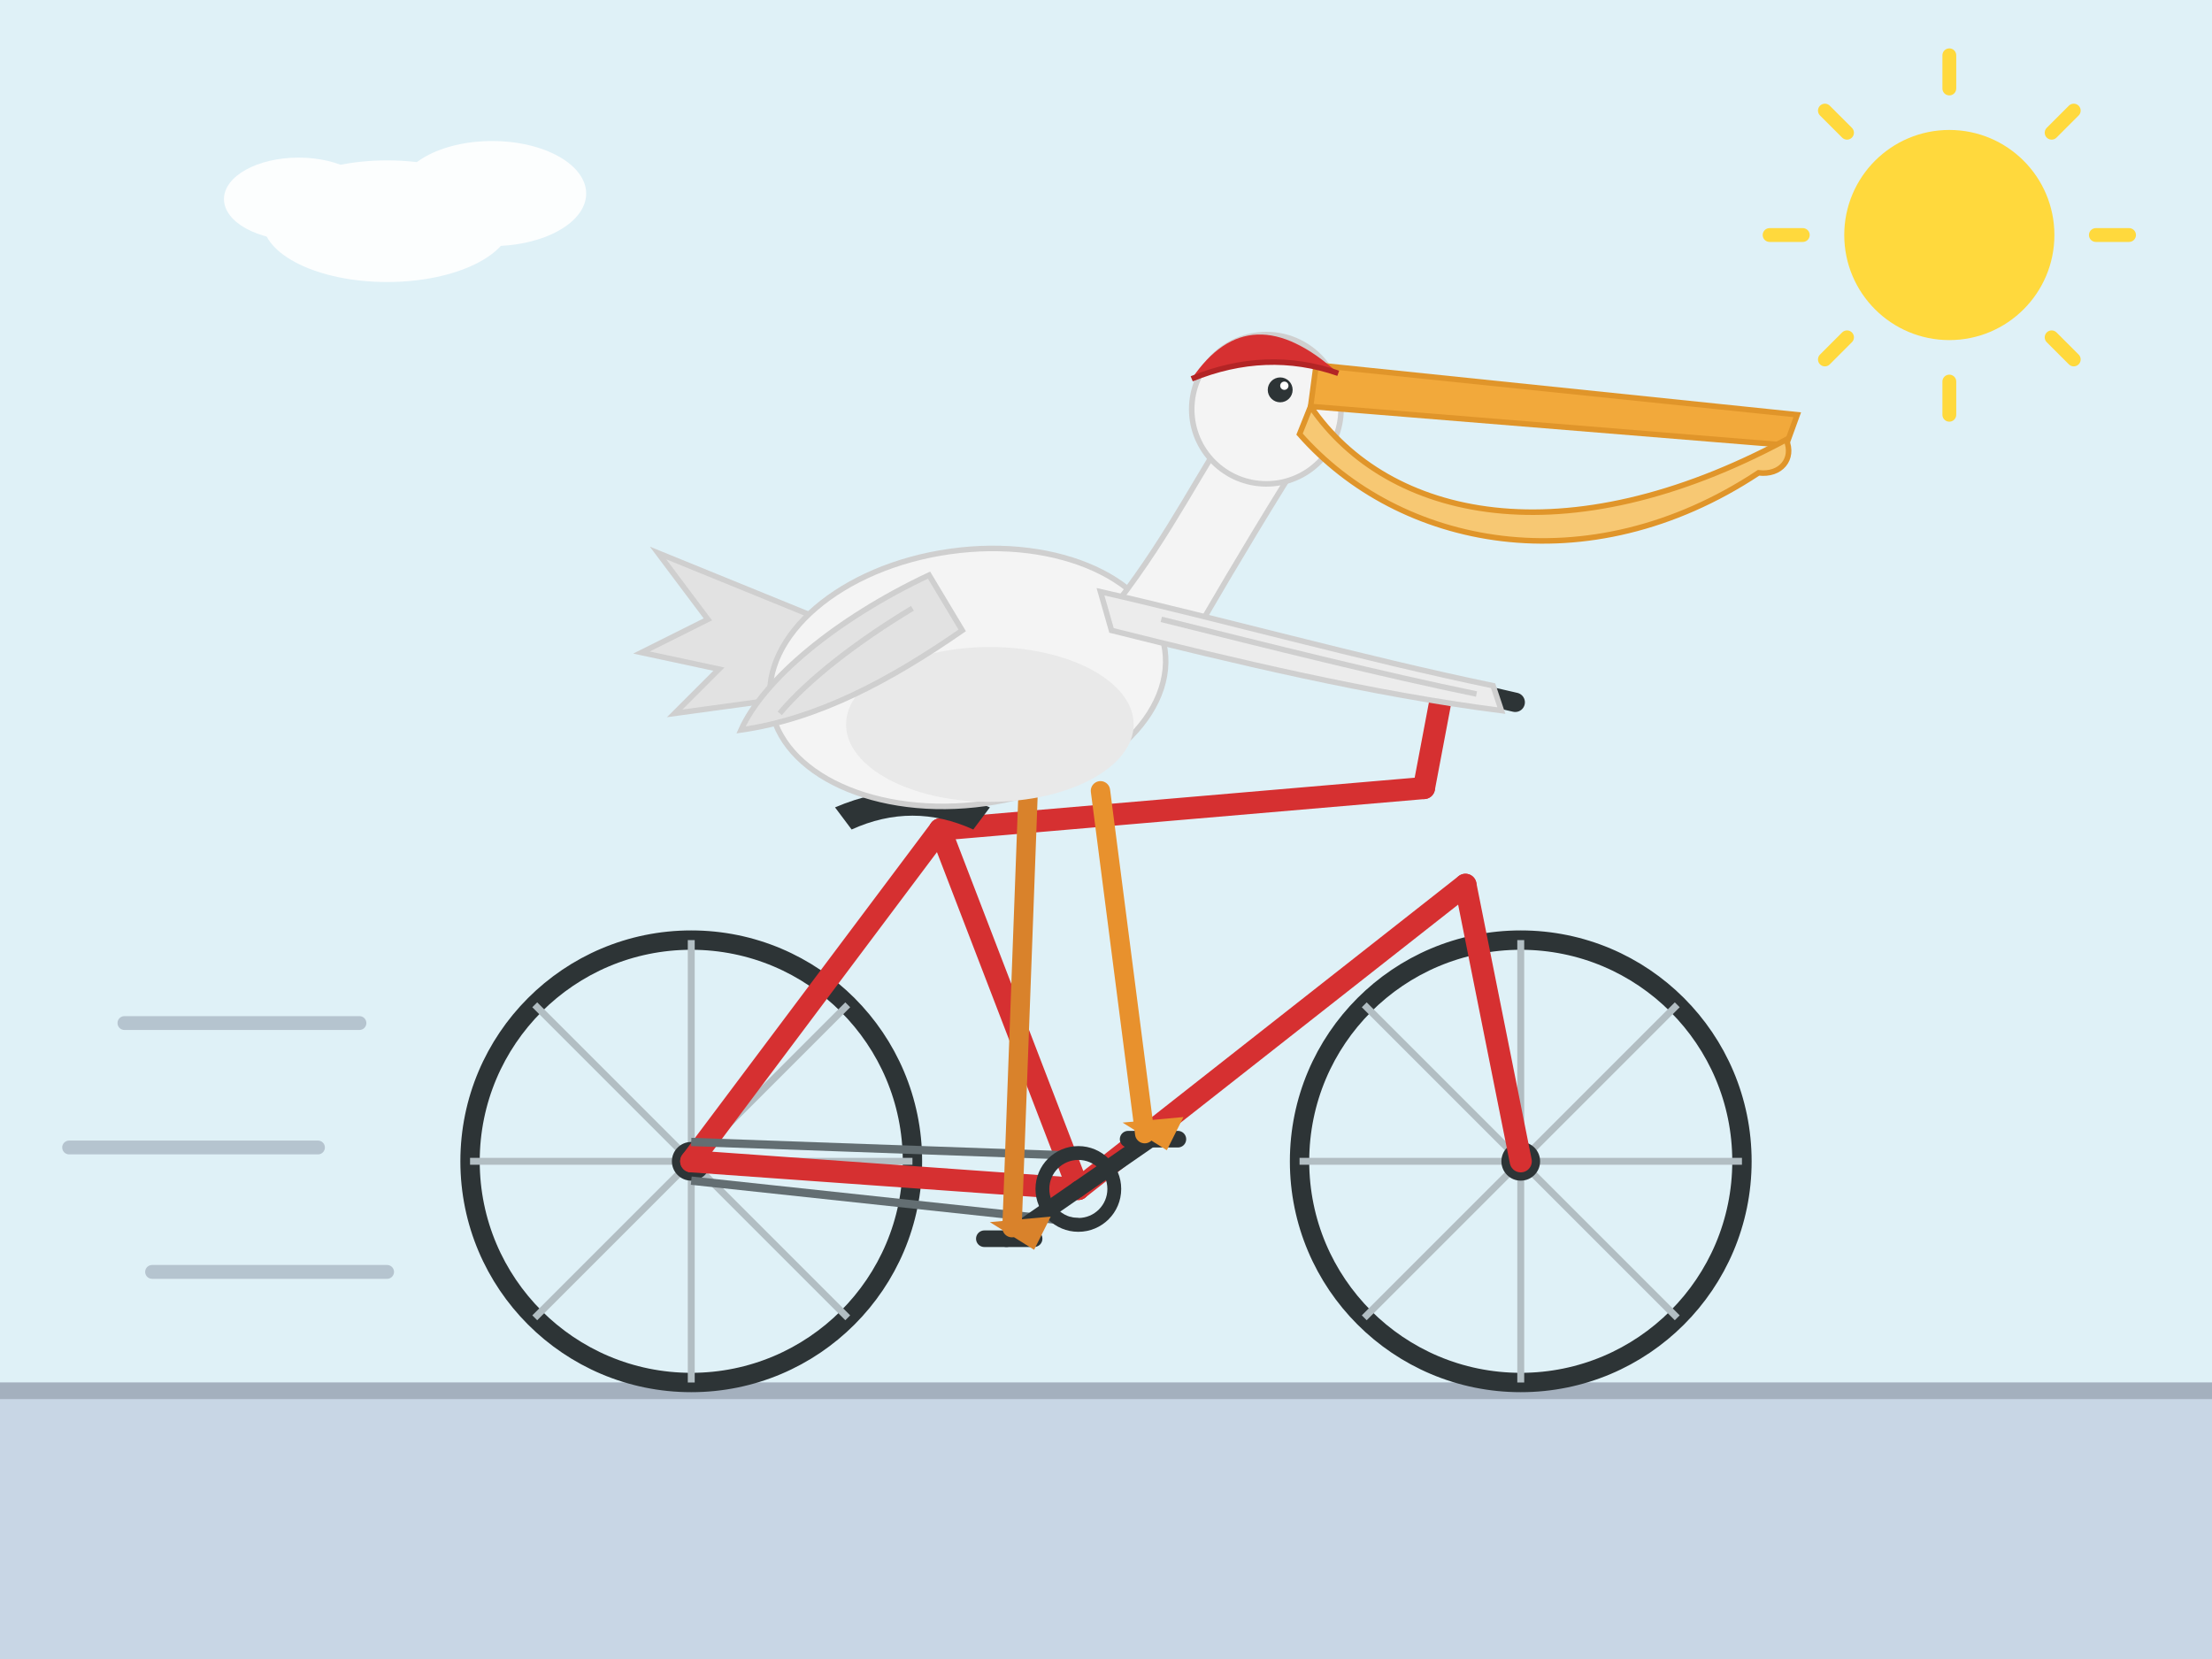
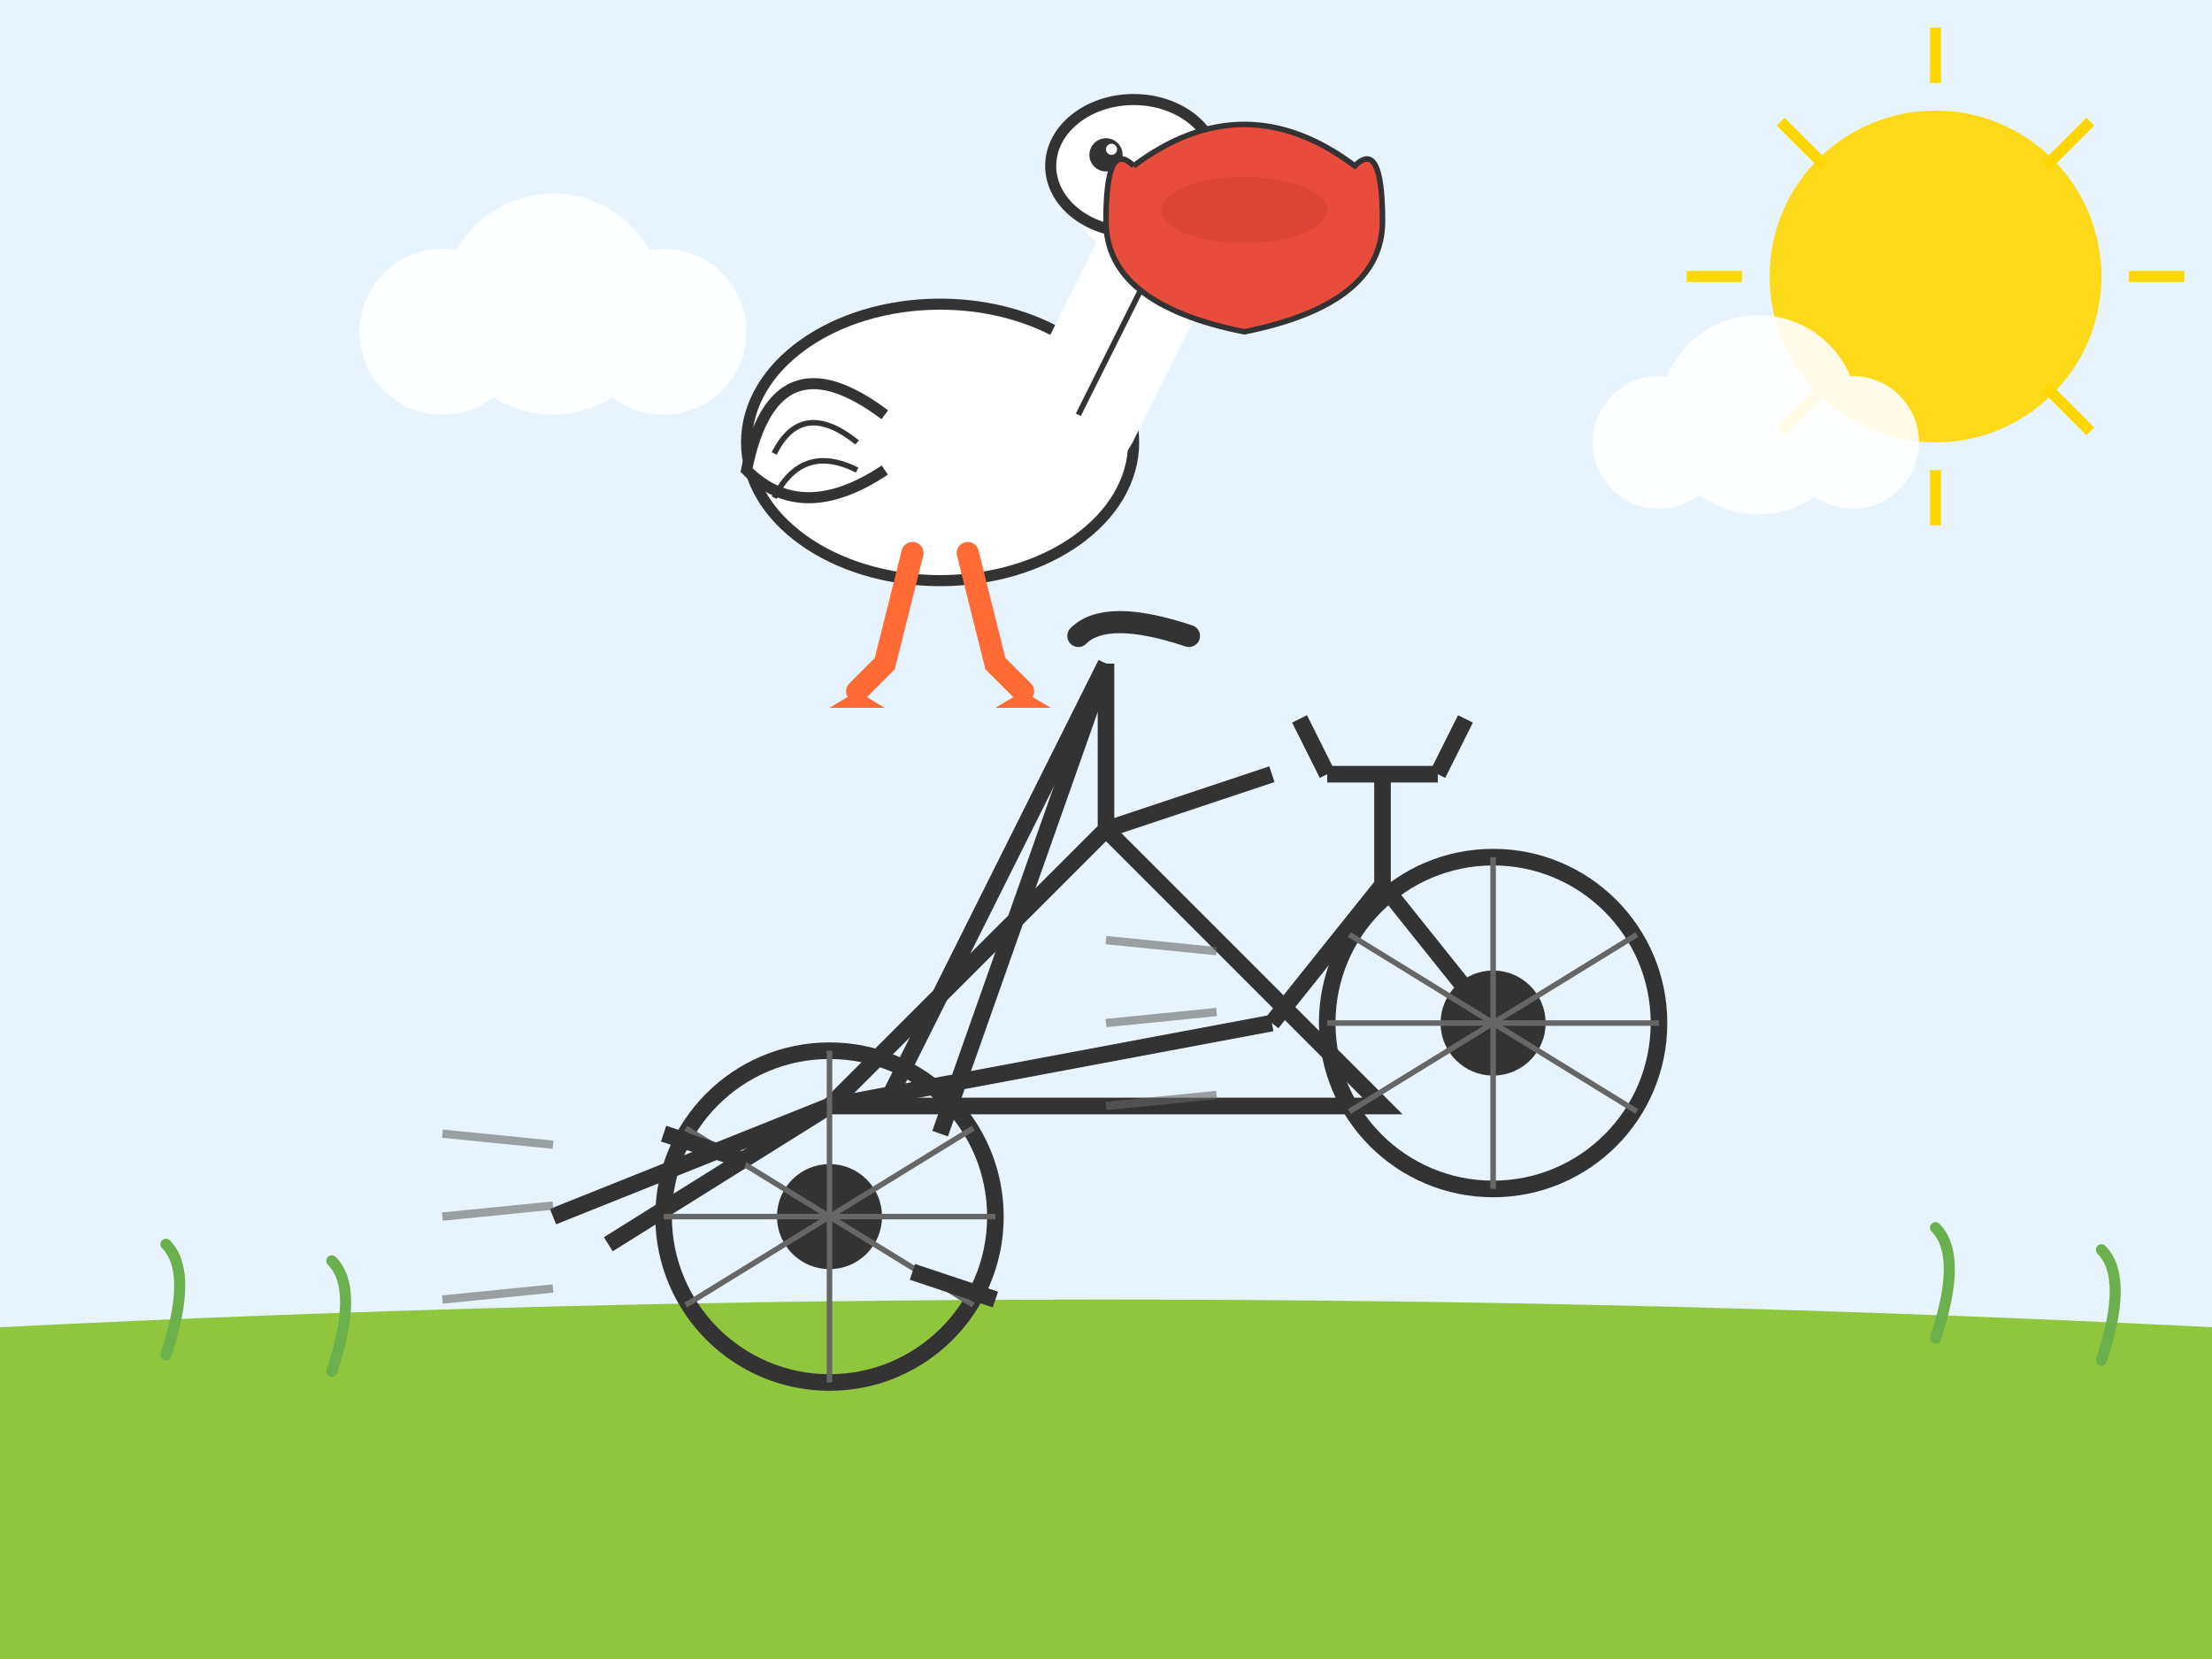
- <svg xmlns="http://www.w3.org/2000/svg" viewBox="0 0 800 600" width="800" height="600">
-   <rect width="800" height="600" fill="#dff1f7" />
-   <circle cx="705" cy="85" r="38" fill="#ffd93d" />
-   <g stroke="#ffd93d" stroke-width="5" stroke-linecap="round">
-     <line x1="705" y1="32" x2="705" y2="20" />
-     <line x1="705" y1="138" x2="705" y2="150" />
-     <line x1="652" y1="85" x2="640" y2="85" />
-     <line x1="758" y1="85" x2="770" y2="85" />
-     <line x1="668" y1="48" x2="660" y2="40" />
-     <line x1="742" y1="122" x2="750" y2="130" />
-     <line x1="742" y1="48" x2="750" y2="40" />
-     <line x1="668" y1="122" x2="660" y2="130" />
+ <svg xmlns="http://www.w3.org/2000/svg" viewBox="0 0 400 300" width="400" height="300">
+   <rect width="400" height="300" fill="#e8f4fd" />
+   <path d="M0,240 Q200,230 400,240 L400,300 L0,300 Z" fill="#8fc63e" />
+   <g stroke="#333" stroke-width="3" fill="none">
+     <path d="M150,200 L200,150 L250,200 L150,200" />
+     <path d="M200,150 L200,120" />
+     <path d="M200,150 L230,140" />
+     <path d="M150,200 L230,185" />
+     <path d="M150,200 L100,220" />
+     <path d="M150,200 L110,225" />
+     <path d="M200,120 L160,200" />
+     <path d="M200,120 L170,205" />
+     <path d="M230,185 L250,160 L270,185" />
+     <path d="M250,160 L250,140" />
+     <path d="M240,140 L260,140" />
+     <path d="M240,140 L235,130" />
+     <path d="M260,140 L265,130" />
  </g>
-   <g fill="#ffffff" opacity="0.9">
-     <ellipse cx="140" cy="80" rx="45" ry="22" />
-     <ellipse cx="178" cy="70" rx="34" ry="19" />
-     <ellipse cx="108" cy="72" rx="27" ry="15" />
+   <g stroke="#333" stroke-width="3" fill="none">
+     <circle cx="150" cy="220" r="30" />
+     <circle cx="150" cy="220" r="8" fill="#333" />
+     <g stroke="#666" stroke-width="1">
+       <line x1="150" y1="220" x2="150" y2="190" />
+       <line x1="150" y1="220" x2="176" y2="204" />
+       <line x1="150" y1="220" x2="180" y2="220" />
+       <line x1="150" y1="220" x2="176" y2="236" />
+       <line x1="150" y1="220" x2="150" y2="250" />
+       <line x1="150" y1="220" x2="124" y2="236" />
+       <line x1="150" y1="220" x2="120" y2="220" />
+       <line x1="150" y1="220" x2="124" y2="204" />
+     </g>
+     <circle cx="270" cy="185" r="30" />
+     <circle cx="270" cy="185" r="8" fill="#333" />
+     <g stroke="#666" stroke-width="1">
+       <line x1="270" y1="185" x2="270" y2="155" />
+       <line x1="270" y1="185" x2="296" y2="169" />
+       <line x1="270" y1="185" x2="300" y2="185" />
+       <line x1="270" y1="185" x2="296" y2="201" />
+       <line x1="270" y1="185" x2="270" y2="215" />
+       <line x1="270" y1="185" x2="244" y2="201" />
+       <line x1="270" y1="185" x2="240" y2="185" />
+       <line x1="270" y1="185" x2="244" y2="169" />
+     </g>
  </g>
-   <rect x="0" y="500" width="800" height="100" fill="#c8d6e5" />
-   <rect x="0" y="500" width="800" height="6" fill="#a4b0be" />
-   <g stroke="#a4b0be" stroke-width="5" stroke-linecap="round" opacity="0.7">
-     <line x1="45" y1="370" x2="130" y2="370" />
-     <line x1="25" y1="415" x2="115" y2="415" />
-     <line x1="55" y1="460" x2="140" y2="460" />
+   <g stroke="#333" stroke-width="3">
+     <line x1="135" y1="210" x2="120" y2="205" />
+     <line x1="165" y1="230" x2="180" y2="235" />
  </g>
-   <g>
-     <g fill="none" stroke="#2d3436" stroke-width="7">
-       <circle cx="250" cy="420" r="80" />
-       <circle cx="550" cy="420" r="80" />
+   <path d="M195,115 Q200,110 215,115" stroke="#333" stroke-width="4" fill="none" stroke-linecap="round" />
+   <g transform="translate(170, 80)">
+     <ellipse cx="0" cy="0" rx="35" ry="25" fill="white" stroke="#333" stroke-width="2" />
+     <path d="M-10,-5 Q-30,-20 -35,5 Q-25,15 -10,5" fill="white" stroke="#333" stroke-width="2" />
+     <path d="M-15,0 Q-25,-8 -30,2" stroke="#333" stroke-width="1" fill="none" />
+     <path d="M-15,5 Q-25,0 -30,10" stroke="#333" stroke-width="1" fill="none" />
+     <path d="M25,-5 Q35,-25 40,-35 Q42,-40 35,-45" stroke="white" stroke-width="22" fill="none" stroke-linecap="round" />
+     <path d="M25,-5 Q35,-25 40,-35 Q42,-40 35,-45" stroke="#333" stroke-width="1" fill="none" />
+     <ellipse cx="35" cy="-50" rx="15" ry="12" fill="white" stroke="#333" stroke-width="2" />
+     <path d="M48,-50 Q70,-45 75,-40 Q72,-38 50,-42" fill="#ff6b35" stroke="#333" stroke-width="1" />
+     <path d="M48,-45 Q65,-30 50,-25 Q55,-35 48,-45" fill="#ff8c42" stroke="#333" stroke-width="1" opacity="0.8" />
+     <circle cx="30" cy="-52" r="3" fill="#333" />
+     <circle cx="31" cy="-53" r="1" fill="white" />
+     <g stroke="#ff6b35" stroke-width="4" fill="none" stroke-linecap="round">
+       <path d="M-5,20 L-10,40 L-15,45" />
+       <path d="M5,20 L10,40 L15,45" />
    </g>
-     <g stroke="#b2bec3" stroke-width="2.5">
-       <line x1="250" y1="420" x2="330" y2="420" />
-       <line x1="250" y1="420" x2="306.6" y2="476.6" />
-       <line x1="250" y1="420" x2="250" y2="500" />
-       <line x1="250" y1="420" x2="193.4" y2="476.6" />
-       <line x1="250" y1="420" x2="170" y2="420" />
-       <line x1="250" y1="420" x2="193.4" y2="363.4" />
-       <line x1="250" y1="420" x2="250" y2="340" />
-       <line x1="250" y1="420" x2="306.6" y2="363.4" />
-       <line x1="550" y1="420" x2="630" y2="420" />
-       <line x1="550" y1="420" x2="606.6" y2="476.6" />
-       <line x1="550" y1="420" x2="550" y2="500" />
-       <line x1="550" y1="420" x2="493.4" y2="476.6" />
-       <line x1="550" y1="420" x2="470" y2="420" />
-       <line x1="550" y1="420" x2="493.4" y2="363.4" />
-       <line x1="550" y1="420" x2="550" y2="340" />
-       <line x1="550" y1="420" x2="606.6" y2="363.4" />
+     <g fill="#ff6b35">
+       <path d="M-15,45 L-20,48 L-10,48 Z" />
+       <path d="M15,45 L10,48 L20,48 Z" />
    </g>
-     <circle cx="250" cy="420" r="7" fill="#2d3436" />
-     <circle cx="550" cy="420" r="7" fill="#2d3436" />
-     <g fill="none" stroke="#d63031" stroke-width="8" stroke-linecap="round">
-       <line x1="390" y1="430" x2="250" y2="420" />
-       <line x1="340" y1="300" x2="250" y2="420" />
-       <line x1="390" y1="430" x2="340" y2="300" />
-       <line x1="390" y1="430" x2="530" y2="320" />
-       <line x1="340" y1="300" x2="515" y2="285" />
-       <line x1="530" y1="320" x2="550" y2="420" />
-       <line x1="515" y1="285" x2="522" y2="248" />
-     </g>
-     <line x1="522" y1="248" x2="548" y2="254" stroke="#2d3436" stroke-width="7" stroke-linecap="round" />
-     <g stroke="#636e72" stroke-width="3">
-       <line x1="390" y1="418" x2="250" y2="413" />
-       <line x1="390" y1="442" x2="250" y2="427" />
-     </g>
-     <circle cx="390" cy="430" r="13" fill="none" stroke="#2d3436" stroke-width="5" />
-     <line x1="390" y1="430" x2="416" y2="412" stroke="#2d3436" stroke-width="6" stroke-linecap="round" />
-     <line x1="390" y1="430" x2="364" y2="448" stroke="#2d3436" stroke-width="6" stroke-linecap="round" />
-     <line x1="408" y1="412" x2="426" y2="412" stroke="#2d3436" stroke-width="6" stroke-linecap="round" />
-     <line x1="356" y1="448" x2="374" y2="448" stroke="#2d3436" stroke-width="6" stroke-linecap="round" />
-     <path d="M302,292 Q330,280 358,292 L352,300 Q330,290 308,300 Z" fill="#2d3436" />
  </g>
-   <g>
-     <path d="M372,282 L366,444" stroke="#d9822b" stroke-width="7" fill="none" stroke-linecap="round" />
-     <path d="M292,222 L238,200 L256,224 L232,236 L260,242 L244,258 L288,252 Z" fill="#e2e2e2" stroke="#cfcfcf" stroke-width="2" />
-     <ellipse cx="350" cy="245" rx="72" ry="46" fill="#f4f4f4" stroke="#cfcfcf" stroke-width="2" transform="rotate(-8 350 245)" />
-     <ellipse cx="358" cy="262" rx="52" ry="28" fill="#e9e9e9" />
-     <path d="M404,218 C424,192 434,170 448,150 L474,160 C460,182 448,202 434,226 Z" fill="#f4f4f4" stroke="#cfcfcf" stroke-width="2" />
-     <circle cx="458" cy="148" r="27" fill="#f4f4f4" stroke="#cfcfcf" stroke-width="2" />
-     <path d="M476,132 L650,150 L646,161 L474,147 Z" fill="#f2a93b" stroke="#e0952a" stroke-width="2" />
-     <path d="M474,147 C502,188 566,202 646,159 C649,166 644,172 636,171 C574,212 506,198 470,157 Z" fill="#f7c873" stroke="#e0952a" stroke-width="2" />
-     <circle cx="463" cy="141" r="4.5" fill="#2d3436" />
-     <circle cx="464.5" cy="139.5" r="1.5" fill="#ffffff" />
-     <path d="M431,137 Q452,106 484,135 Q458,126 431,137 Z" fill="#d63031" />
-     <path d="M431,137 Q458,126 484,135" fill="none" stroke="#b32425" stroke-width="2" />
-     <path d="M336,208 C302,224 276,246 268,264 C296,260 322,246 348,228 Z" fill="#e2e2e2" stroke="#cfcfcf" stroke-width="2" />
-     <path d="M330,220 C310,232 292,246 282,258" fill="none" stroke="#cfcfcf" stroke-width="2" />
-     <path d="M398,214 C442,224 492,238 540,248 L543,257 C496,251 446,239 402,228 Z" fill="#ececec" stroke="#cfcfcf" stroke-width="2" />
-     <path d="M420,224 C460,234 500,244 534,251" fill="none" stroke="#cfcfcf" stroke-width="2" />
-     <path d="M398,286 L414,410" stroke="#e8912d" stroke-width="7" fill="none" stroke-linecap="round" />
-     <path d="M406,406 L428,404 L422,416 Z" fill="#e8912d" />
-     <path d="M358,442 L380,440 L374,452 Z" fill="#d9822b" />
+   <g transform="translate(205, 30)">
+     <path d="M0,0 Q20,-15 40,0 Q45,-5 45,10 Q45,25 20,30 Q-5,25 -5,10 Q-5,-5 0,0" fill="#e74c3c" stroke="#333" stroke-width="1" />
+     <ellipse cx="20" cy="8" rx="15" ry="6" fill="#c0392b" opacity="0.3" />
+   </g>
+   <g stroke="#666" stroke-width="1.5" opacity="0.6">
+     <line x1="80" y1="220" x2="100" y2="218" />
+     <line x1="80" y1="235" x2="100" y2="233" />
+     <line x1="80" y1="205" x2="100" y2="207" />
+     <line x1="200" y1="185" x2="220" y2="183" />
+     <line x1="200" y1="200" x2="220" y2="198" />
+     <line x1="200" y1="170" x2="220" y2="172" />
+   </g>
+   <circle cx="350" cy="50" r="30" fill="#ffd700" opacity="0.9" />
+   <g stroke="#ffd700" stroke-width="2">
+     <line x1="350" y1="15" x2="350" y2="5" />
+     <line x1="385" y1="50" x2="395" y2="50" />
+     <line x1="350" y1="85" x2="350" y2="95" />
+     <line x1="315" y1="50" x2="305" y2="50" />
+     <line x1="330" y1="30" x2="322" y2="22" />
+     <line x1="370" y1="70" x2="378" y2="78" />
+     <line x1="330" y1="70" x2="322" y2="78" />
+     <line x1="370" y1="30" x2="378" y2="22" />
+   </g>
+   <g fill="white" opacity="0.9">
+     <circle cx="80" cy="60" r="15" />
+     <circle cx="100" cy="55" r="20" />
+     <circle cx="120" cy="60" r="15" />
+     <circle cx="300" cy="80" r="12" />
+     <circle cx="318" cy="75" r="18" />
+     <circle cx="335" cy="80" r="12" />
+   </g>
+   <g stroke="#6ab04c" stroke-width="2" fill="none" stroke-linecap="round">
+     <path d="M30,245 Q35,230 30,225" />
+     <path d="M60,248 Q65,233 60,228" />
+     <path d="M350,242 Q355,227 350,222" />
+     <path d="M380,246 Q385,231 380,226" />
  </g>
</svg>
